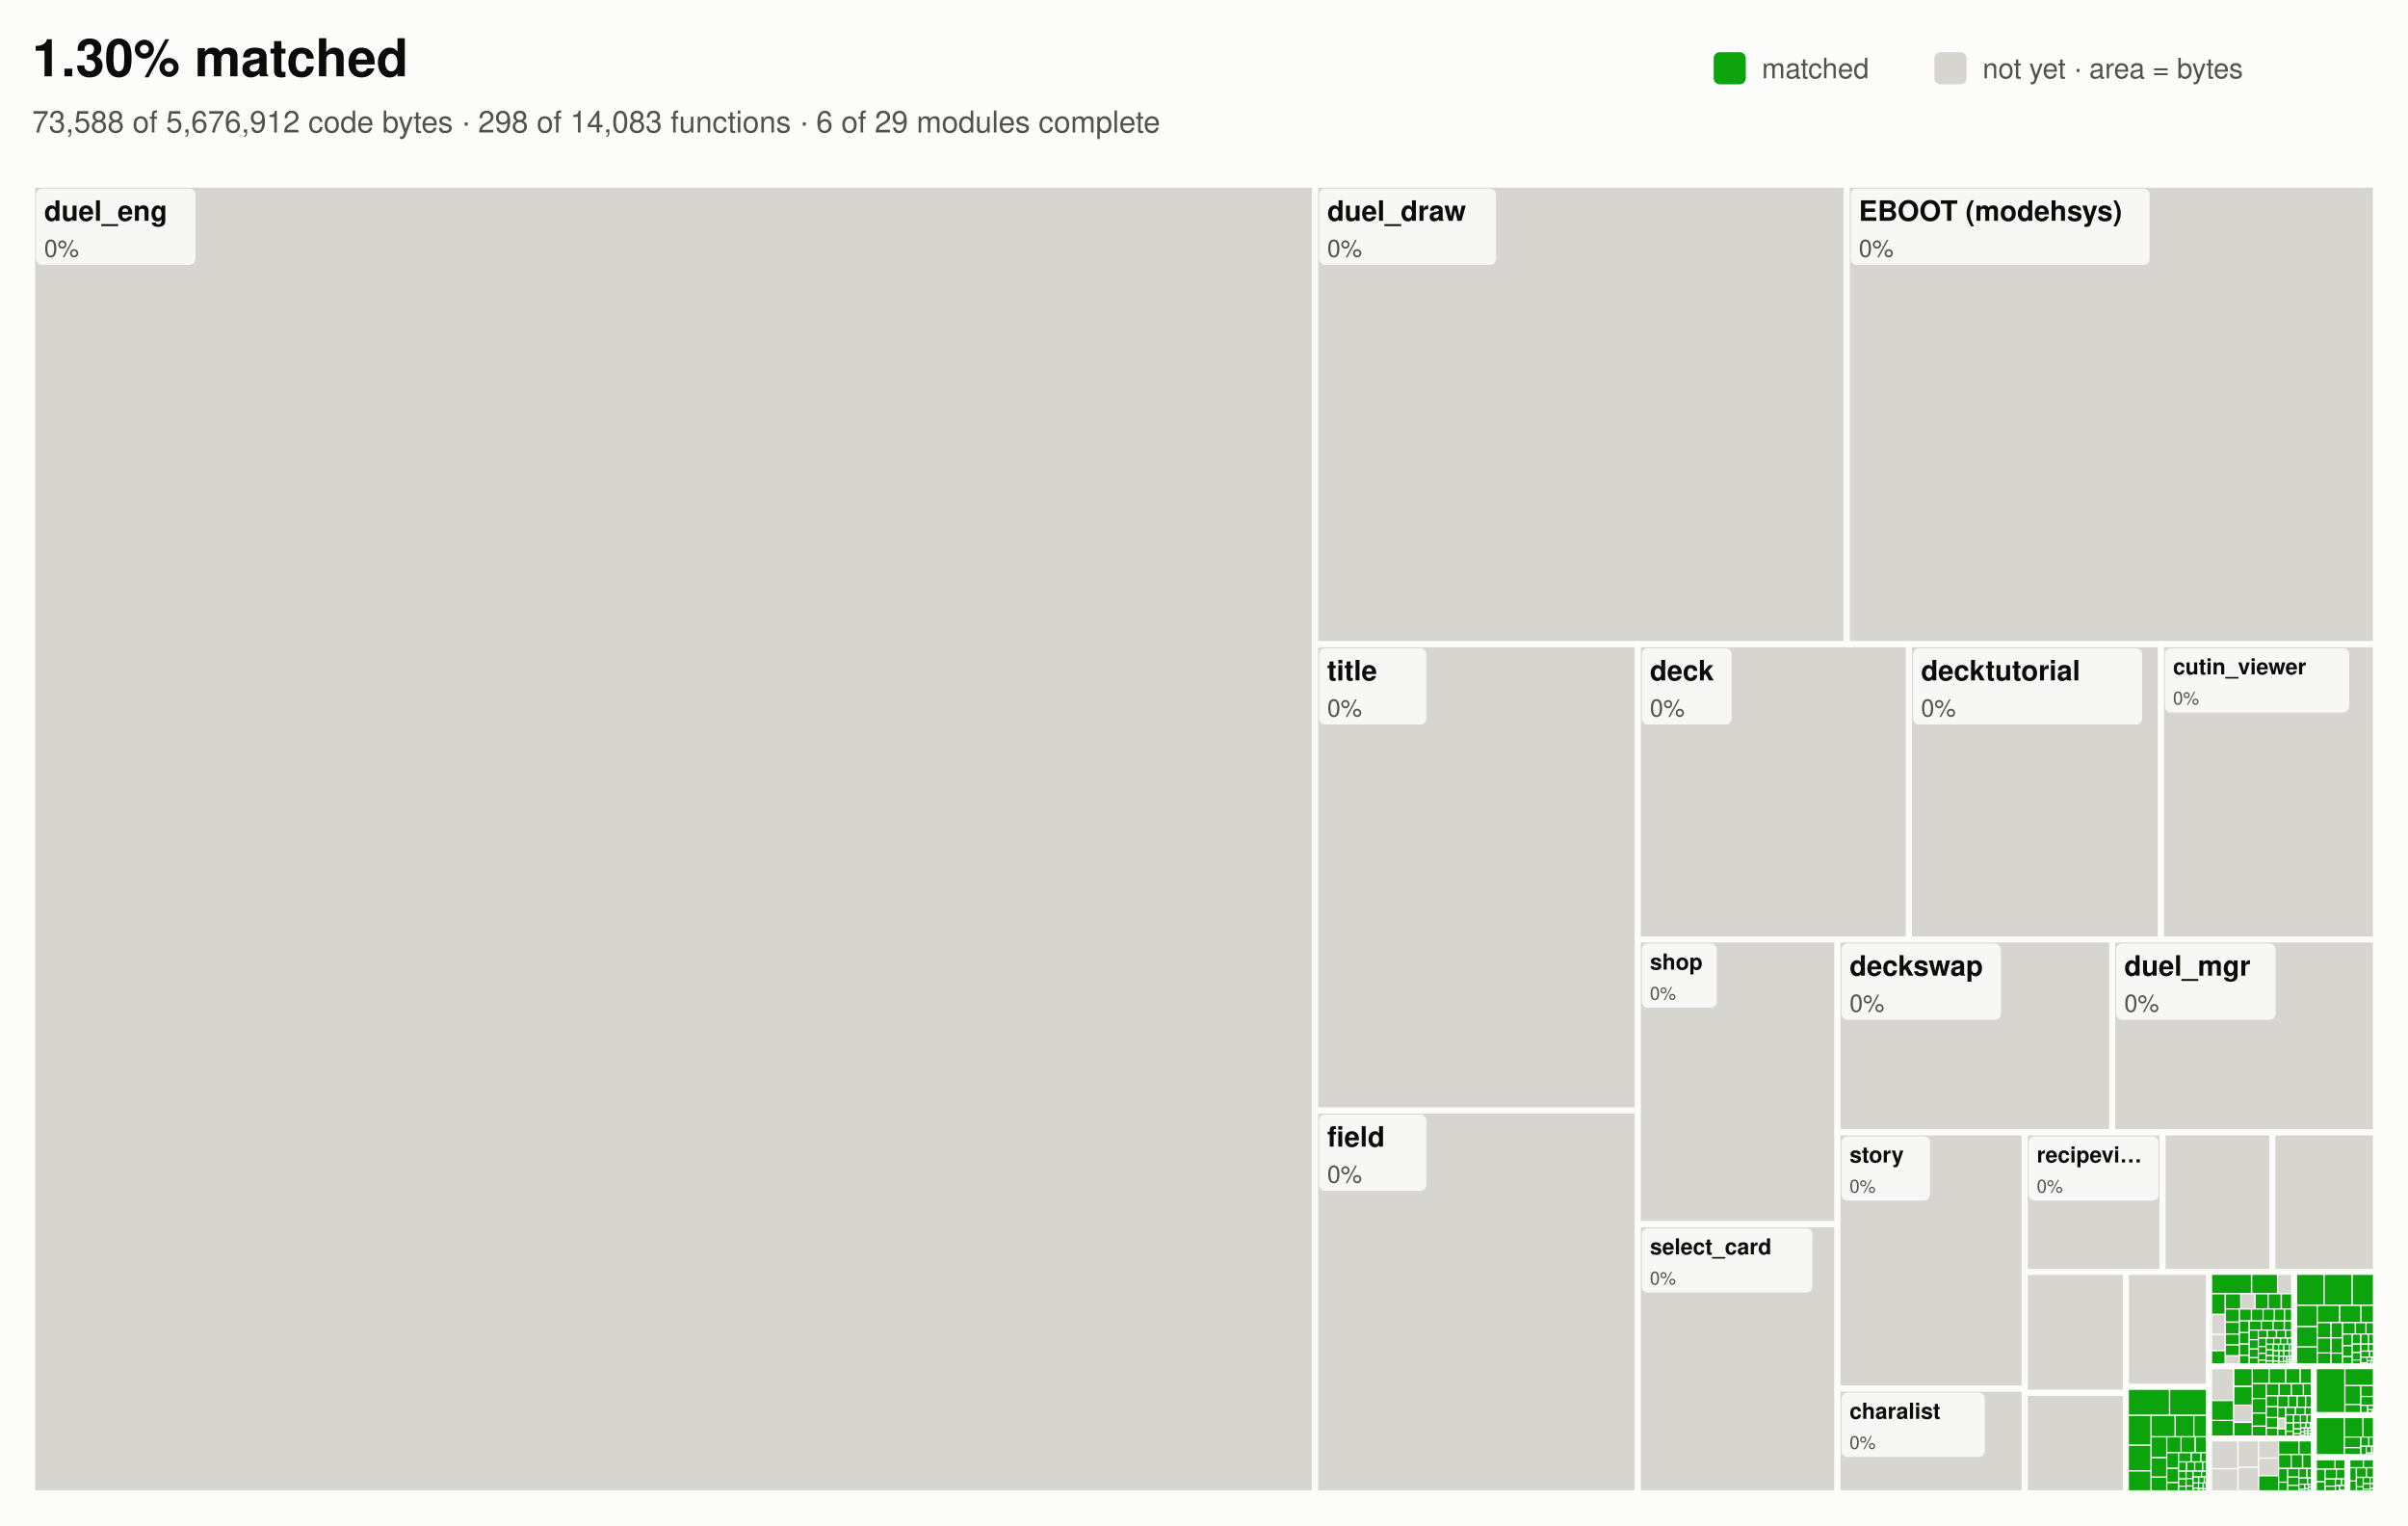
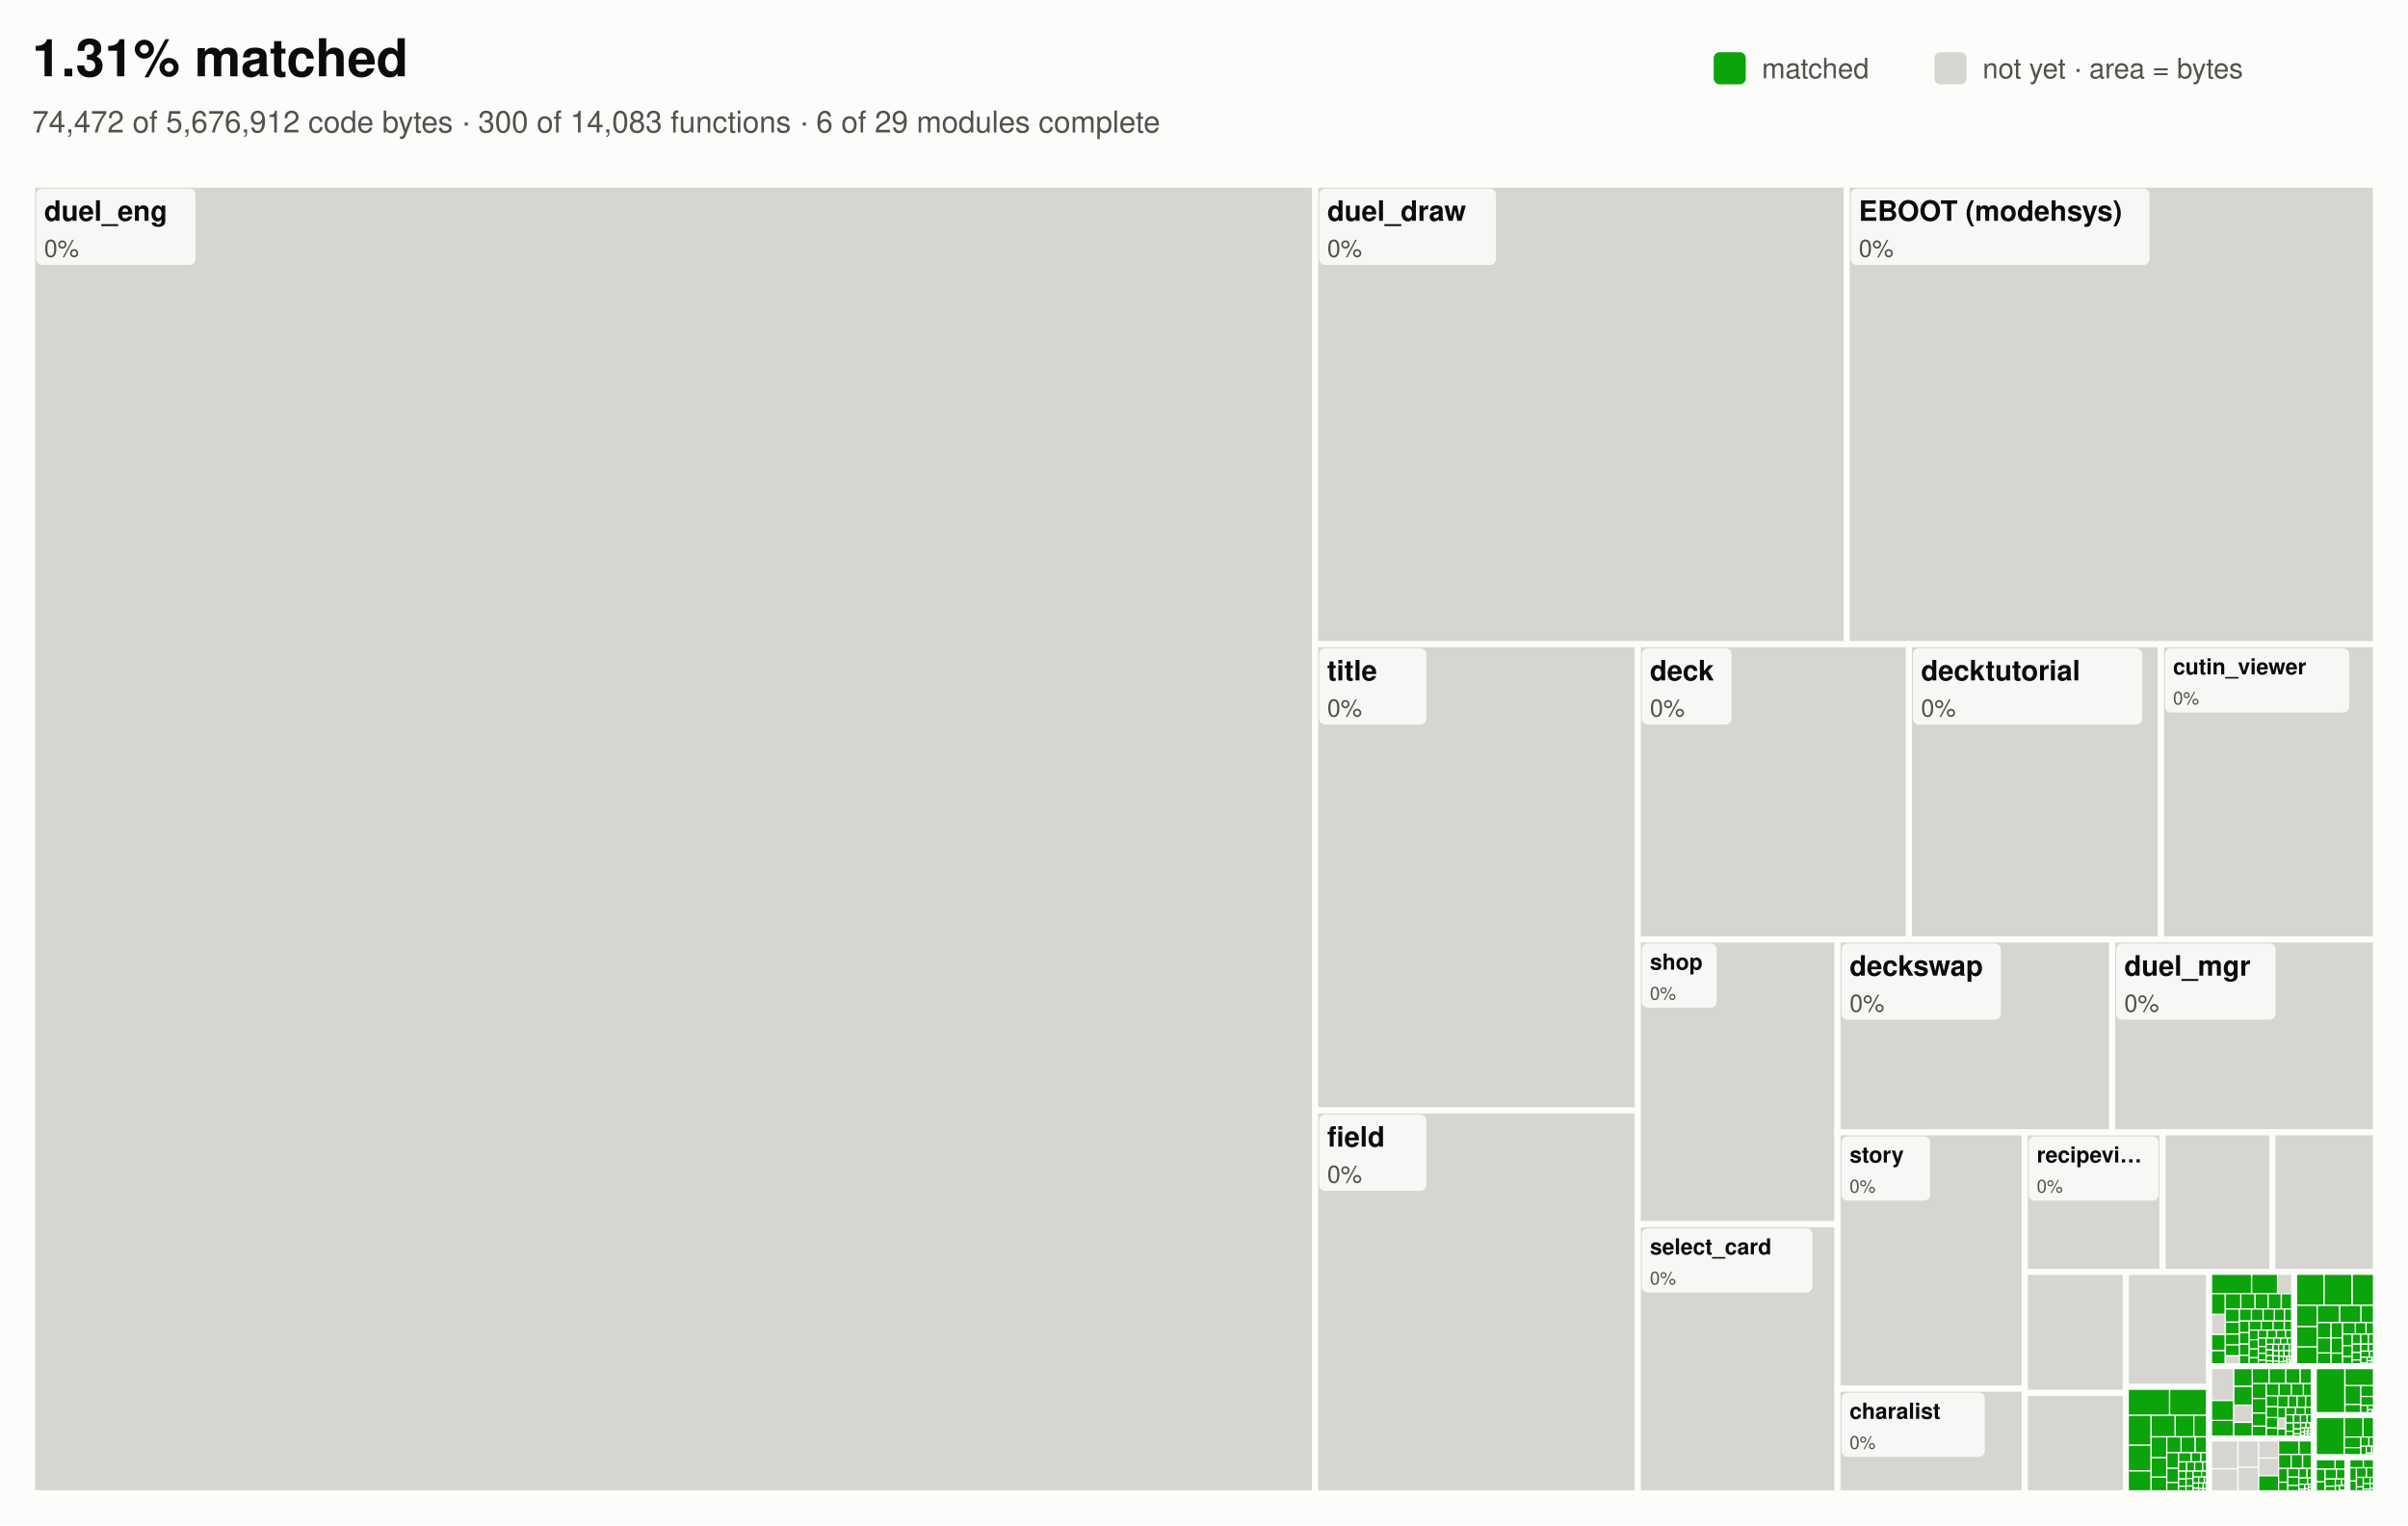
<svg xmlns="http://www.w3.org/2000/svg" viewBox="0 0 1200 760" width="1200" height="760" role="img" aria-labelledby="t d" font-family="-apple-system,Segoe UI,Helvetica,Arial,sans-serif">
  <style>
 .bg{fill:#fcfcfb} .done{fill:#0ca30c} .todo{fill:#d6d5d0} .gap{stroke:#fcfcfb} .ink{fill:#0b0b0b} .ink2{fill:#52514e} .mod{fill:none;stroke:#fcfcfb;stroke-width:3}
@media (prefers-color-scheme: dark) { .bg{fill:#1a1a19} .done{fill:#0ca30c} .todo{fill:#3a3a37} .gap{stroke:#1a1a19} .ink{fill:#f0efec} .ink2{fill:#c3c2b7} .mod{fill:none;stroke:#1a1a19;stroke-width:3}}
</style>
  <rect class="bg" width="1200" height="760" />
-   <text class="ink" x="16" y="38" font-size="26" font-weight="600">1.30% matched</text>
-   <text class="ink2" x="16" y="66" font-size="15">73,588 of 5,676,912 code bytes · 298 of 14,083 functions · 6 of 29 modules complete</text>
+   <text class="ink" x="16" y="38" font-size="26" font-weight="600">1.31% matched</text>
+   <text class="ink2" x="16" y="66" font-size="15">74,472 of 5,676,912 code bytes · 300 of 14,083 functions · 6 of 29 modules complete</text>
  <rect class="done" x="854" y="26" width="16" height="16" rx="3" />
  <text class="ink2" x="878" y="39" font-size="14">matched</text>
  <rect class="todo" x="964" y="26" width="16" height="16" rx="3" />
  <text class="ink2" x="988" y="39" font-size="14">not yet · area = bytes</text>
  <g>
    <rect class="todo" x="16.0" y="92.0" width="639.4" height="652.0" />
    <rect class="mod" x="16.0" y="92.0" width="639.4" height="652.0" />
    <rect class="bg" opacity="0.88" rx="3" x="18.0" y="94.0" width="79.4" height="38.0" />
    <text class="ink" x="22.0" y="110.0" font-size="14" font-weight="600">duel_eng</text>
    <text class="ink2" x="22.0" y="128.0" font-size="12">0%</text>
  </g>
  <g>
    <rect class="todo" x="655.4" y="92.0" width="265.0" height="229.0" />
    <rect class="mod" x="655.4" y="92.0" width="265.0" height="229.0" />
    <rect class="bg" opacity="0.88" rx="3" x="657.4" y="94.0" width="88.1" height="38.0" />
    <text class="ink" x="661.4" y="110.0" font-size="14" font-weight="600">duel_draw</text>
    <text class="ink2" x="661.4" y="128.0" font-size="12">0%</text>
  </g>
  <g>
    <rect class="todo" x="920.3" y="92.0" width="263.7" height="229.0" />
    <rect class="mod" x="920.3" y="92.0" width="263.7" height="229.0" />
    <rect class="bg" opacity="0.88" rx="3" x="922.3" y="94.0" width="148.9" height="38.0" />
    <text class="ink" x="926.3" y="110.0" font-size="14" font-weight="600">EBOOT (modehsys)</text>
    <text class="ink2" x="926.3" y="128.0" font-size="12">0%</text>
  </g>
  <g>
    <rect class="todo" x="655.4" y="321.0" width="160.8" height="232.3" />
    <rect class="mod" x="655.4" y="321.0" width="160.8" height="232.3" />
    <rect class="bg" opacity="0.88" rx="3" x="657.4" y="323.0" width="53.4" height="38.0" />
    <text class="ink" x="661.4" y="339.0" font-size="14" font-weight="600">title</text>
    <text class="ink2" x="661.4" y="357.0" font-size="12">0%</text>
  </g>
  <g>
    <rect class="todo" x="655.4" y="553.3" width="160.8" height="190.7" />
    <rect class="mod" x="655.4" y="553.3" width="160.8" height="190.7" />
    <rect class="bg" opacity="0.88" rx="3" x="657.4" y="555.3" width="53.4" height="38.0" />
    <text class="ink" x="661.4" y="571.3" font-size="14" font-weight="600">field</text>
    <text class="ink2" x="661.4" y="589.3" font-size="12">0%</text>
  </g>
  <g>
    <rect class="todo" x="816.2" y="321.0" width="135.1" height="147.1" />
    <rect class="mod" x="816.2" y="321.0" width="135.1" height="147.1" />
    <rect class="bg" opacity="0.88" rx="3" x="818.2" y="323.0" width="44.7" height="38.0" />
    <text class="ink" x="822.2" y="339.0" font-size="14" font-weight="600">deck</text>
    <text class="ink2" x="822.2" y="357.0" font-size="12">0%</text>
  </g>
  <g>
    <rect class="todo" x="951.3" y="321.0" width="125.6" height="147.1" />
    <rect class="mod" x="951.3" y="321.0" width="125.6" height="147.1" />
    <rect class="bg" opacity="0.88" rx="3" x="953.3" y="323.0" width="114.2" height="38.0" />
    <text class="ink" x="957.3" y="339.0" font-size="14" font-weight="600">decktutorial</text>
    <text class="ink2" x="957.3" y="357.0" font-size="12">0%</text>
  </g>
  <g>
    <rect class="todo" x="1076.9" y="321.0" width="107.1" height="147.1" />
    <rect class="mod" x="1076.9" y="321.0" width="107.1" height="147.1" />
    <rect class="bg" opacity="0.88" rx="3" x="1078.9" y="323.0" width="91.8" height="32.0" />
    <text class="ink" x="1082.9" y="336.0" font-size="11" font-weight="600">cutin_viewer</text>
    <text class="ink2" x="1082.9" y="351.0" font-size="9">0%</text>
  </g>
  <g>
    <rect class="todo" x="816.2" y="468.1" width="99.5" height="141.8" />
    <rect class="mod" x="816.2" y="468.1" width="99.5" height="141.8" />
    <rect class="bg" opacity="0.88" rx="3" x="818.2" y="470.1" width="37.3" height="32.0" />
    <text class="ink" x="822.2" y="483.1" font-size="11" font-weight="600">shop</text>
    <text class="ink2" x="822.2" y="498.1" font-size="9">0%</text>
  </g>
  <g>
    <rect class="todo" x="816.2" y="610.0" width="99.5" height="134.0" />
    <rect class="mod" x="816.2" y="610.0" width="99.5" height="134.0" />
    <rect class="bg" opacity="0.88" rx="3" x="818.2" y="612.0" width="85.0" height="32.0" />
    <text class="ink" x="822.2" y="625.0" font-size="11" font-weight="600">select_card</text>
    <text class="ink2" x="822.2" y="640.0" font-size="9">0%</text>
  </g>
  <g>
    <rect class="todo" x="915.7" y="468.1" width="136.9" height="96.1" />
    <rect class="mod" x="915.7" y="468.1" width="136.9" height="96.1" />
    <rect class="bg" opacity="0.88" rx="3" x="917.7" y="470.1" width="79.4" height="38.0" />
    <text class="ink" x="921.7" y="486.1" font-size="14" font-weight="600">deckswap</text>
    <text class="ink2" x="921.7" y="504.1" font-size="12">0%</text>
  </g>
  <g>
    <rect class="todo" x="1052.6" y="468.1" width="131.4" height="96.1" />
    <rect class="mod" x="1052.6" y="468.1" width="131.4" height="96.1" />
    <rect class="bg" opacity="0.88" rx="3" x="1054.6" y="470.1" width="79.4" height="38.0" />
    <text class="ink" x="1058.6" y="486.1" font-size="14" font-weight="600">duel_mgr</text>
    <text class="ink2" x="1058.6" y="504.1" font-size="12">0%</text>
  </g>
  <g>
    <rect class="todo" x="915.7" y="564.2" width="93.3" height="127.7" />
    <rect class="mod" x="915.7" y="564.2" width="93.3" height="127.7" />
    <rect class="bg" opacity="0.88" rx="3" x="917.7" y="566.2" width="44.1" height="32.0" />
    <text class="ink" x="921.7" y="579.2" font-size="11" font-weight="600">story</text>
    <text class="ink2" x="921.7" y="594.2" font-size="9">0%</text>
  </g>
  <g>
    <rect class="todo" x="915.7" y="691.9" width="93.3" height="52.1" />
    <rect class="mod" x="915.7" y="691.9" width="93.3" height="52.1" />
    <rect class="bg" opacity="0.88" rx="3" x="917.7" y="693.9" width="71.4" height="32.0" />
    <text class="ink" x="921.7" y="706.9" font-size="11" font-weight="600">charalist</text>
    <text class="ink2" x="921.7" y="721.9" font-size="9">0%</text>
  </g>
  <g>
    <rect class="todo" x="1009.0" y="564.2" width="68.7" height="69.5" />
    <rect class="mod" x="1009.0" y="564.2" width="68.7" height="69.5" />
    <rect class="bg" opacity="0.88" rx="3" x="1011.0" y="566.2" width="64.7" height="32.0" />
    <text class="ink" x="1015.0" y="579.2" font-size="11" font-weight="600">recipevi…</text>
    <text class="ink2" x="1015.0" y="594.2" font-size="9">0%</text>
  </g>
  <g>
    <rect class="todo" x="1077.7" y="564.2" width="54.7" height="69.5" />
    <rect class="mod" x="1077.7" y="564.2" width="54.7" height="69.5" />
  </g>
  <g>
    <rect class="todo" x="1132.4" y="564.2" width="51.6" height="69.5" />
    <rect class="mod" x="1132.4" y="564.2" width="51.6" height="69.5" />
  </g>
  <g>
    <rect class="todo" x="1009.0" y="633.7" width="50.4" height="60.3" />
    <rect class="mod" x="1009.0" y="633.7" width="50.4" height="60.3" />
  </g>
  <g>
    <rect class="todo" x="1009.0" y="694.0" width="50.4" height="50.0" />
    <rect class="mod" x="1009.0" y="694.0" width="50.4" height="50.0" />
  </g>
  <g>
    <rect class="todo" x="1059.4" y="633.7" width="41.5" height="57.3" />
    <rect class="mod" x="1059.4" y="633.7" width="41.5" height="57.3" />
  </g>
  <g>
    <rect class="todo" x="1059.4" y="691.0" width="41.5" height="53.0" />
    <rect class="done gap" stroke-width="0.6" x="1059.4" y="691.0" width="21.8" height="14.2" />
    <rect class="done gap" stroke-width="0.6" x="1081.2" y="691.0" width="19.7" height="14.2" />
    <rect class="done gap" stroke-width="0.6" x="1059.4" y="705.2" width="12.6" height="14.9" />
    <rect class="done gap" stroke-width="0.6" x="1059.4" y="720.1" width="12.6" height="12.8" />
    <rect class="done gap" stroke-width="0.6" x="1059.4" y="732.9" width="12.6" height="11.1" />
    <rect class="done gap" stroke-width="0.6" x="1072.0" y="705.2" width="12.0" height="10.7" />
    <rect class="done gap" stroke-width="0.6" x="1084.0" y="705.2" width="9.4" height="10.7" />
    <rect class="done gap" stroke-width="0.6" x="1093.3" y="705.2" width="7.6" height="10.7" />
    <rect class="done gap" stroke-width="0.6" x="1072.0" y="715.9" width="7.8" height="10.4" />
    <rect class="done gap" stroke-width="0.6" x="1072.0" y="726.3" width="7.8" height="9.7" />
    <rect class="done gap" stroke-width="0.6" x="1072.0" y="736.0" width="7.8" height="8.0" />
    <rect class="done gap" stroke-width="0.6" x="1079.8" y="715.9" width="7.2" height="7.9" />
    <rect class="done gap" stroke-width="0.6" x="1086.9" y="715.9" width="7.0" height="7.9" />
    <rect class="done gap" stroke-width="0.6" x="1094.0" y="715.9" width="7.0" height="7.9" />
    <rect class="done gap" stroke-width="0.6" x="1079.8" y="723.8" width="5.9" height="7.8" />
    <rect class="done gap" stroke-width="0.6" x="1079.8" y="731.6" width="5.9" height="7.1" />
    <rect class="done gap" stroke-width="0.6" x="1079.8" y="738.7" width="5.9" height="5.3" />
    <rect class="done gap" stroke-width="0.6" x="1085.7" y="723.8" width="6.3" height="4.6" />
    <rect class="done gap" stroke-width="0.6" x="1092.0" y="723.8" width="4.8" height="4.6" />
    <rect class="done gap" stroke-width="0.6" x="1096.8" y="723.8" width="4.1" height="4.6" />
    <rect class="done gap" stroke-width="0.6" x="1085.7" y="728.4" width="4.0" height="4.6" />
    <rect class="done gap" stroke-width="0.6" x="1089.7" y="728.4" width="4.0" height="4.6" />
    <rect class="done gap" stroke-width="0.6" x="1093.7" y="728.4" width="4.0" height="4.6" />
    <rect class="done gap" stroke-width="0.6" x="1097.7" y="728.4" width="3.3" height="4.6" />
    <rect class="done gap" stroke-width="0.6" x="1085.7" y="733.0" width="3.7" height="3.9" />
    <rect class="done gap" stroke-width="0.6" x="1085.7" y="736.9" width="3.7" height="3.6" />
    <rect class="done gap" stroke-width="0.6" x="1085.7" y="740.5" width="3.7" height="3.5" />
    <rect class="done gap" stroke-width="0.6" x="1089.4" y="733.0" width="3.5" height="3.7" />
    <rect class="done gap" stroke-width="0.6" x="1089.4" y="736.7" width="3.5" height="3.7" />
    <rect class="done gap" stroke-width="0.6" x="1089.4" y="740.4" width="3.5" height="3.6" />
    <rect class="done gap" stroke-width="0.6" x="1092.9" y="733.0" width="4.2" height="2.9" />
    <rect class="done gap" stroke-width="0.6" x="1097.1" y="733.0" width="3.9" height="2.9" />
    <rect class="done gap" stroke-width="0.6" x="1092.9" y="735.9" width="2.8" height="3.1" />
    <rect class="done gap" stroke-width="0.6" x="1095.7" y="735.9" width="2.8" height="3.1" />
    <rect class="done gap" stroke-width="0.6" x="1098.5" y="735.9" width="2.5" height="3.1" />
    <rect class="done gap" stroke-width="0.6" x="1092.9" y="738.9" width="2.8" height="2.5" />
    <rect class="done gap" stroke-width="0.6" x="1092.9" y="741.5" width="2.8" height="2.5" />
    <rect class="done gap" stroke-width="0.6" x="1095.6" y="738.9" width="2.3" height="2.8" />
    <rect class="done gap" stroke-width="0.6" x="1095.6" y="741.7" width="2.3" height="2.3" />
    <rect class="done gap" stroke-width="0.6" x="1098.0" y="738.9" width="1.5" height="2.9" />
    <rect class="done gap" stroke-width="0.6" x="1099.4" y="738.9" width="1.5" height="2.9" />
    <rect class="done gap" stroke-width="0.6" x="1098.0" y="741.8" width="2.0" height="2.2" />
    <rect class="done gap" stroke-width="0.6" x="1099.9" y="741.8" width="1.0" height="1.1" />
    <rect class="done gap" stroke-width="0.6" x="1099.9" y="742.9" width="1.0" height="1.1" />
    <rect class="mod" x="1059.4" y="691.0" width="41.5" height="53.0" />
  </g>
  <g>
    <rect class="todo" x="1100.9" y="633.7" width="42.4" height="47.0" />
    <rect class="done gap" stroke-width="0.6" x="1100.9" y="633.7" width="21.1" height="10.9" />
    <rect class="done gap" stroke-width="0.6" x="1122.1" y="633.7" width="12.9" height="10.9" />
    <rect class="todo gap" stroke-width="0.6" x="1135.0" y="633.7" width="8.4" height="10.9" />
    <rect class="done gap" stroke-width="0.6" x="1100.9" y="644.6" width="8.0" height="10.3" />
    <rect class="todo gap" stroke-width="0.6" x="1100.9" y="654.9" width="8.0" height="10.0" />
-     <rect class="todo gap" stroke-width="0.6" x="1100.9" y="664.9" width="8.0" height="8.0" />
+     <rect class="done gap" stroke-width="0.6" x="1100.9" y="664.9" width="8.0" height="8.0" />
    <rect class="done gap" stroke-width="0.6" x="1100.9" y="673.0" width="8.0" height="7.8" />
    <rect class="done gap" stroke-width="0.6" x="1109.0" y="644.6" width="7.7" height="7.6" />
-     <rect class="todo gap" stroke-width="0.6" x="1116.7" y="644.6" width="7.1" height="7.6" />
+     <rect class="done gap" stroke-width="0.6" x="1116.7" y="644.6" width="7.1" height="7.6" />
    <rect class="done gap" stroke-width="0.6" x="1123.8" y="644.6" width="6.5" height="7.6" />
    <rect class="done gap" stroke-width="0.6" x="1130.3" y="644.6" width="6.5" height="7.6" />
    <rect class="done gap" stroke-width="0.6" x="1136.9" y="644.6" width="6.5" height="7.6" />
    <rect class="done gap" stroke-width="0.6" x="1109.0" y="652.2" width="7.0" height="6.5" />
    <rect class="done gap" stroke-width="0.6" x="1109.0" y="658.8" width="7.0" height="5.9" />
    <rect class="done gap" stroke-width="0.6" x="1109.0" y="664.7" width="7.0" height="5.5" />
    <rect class="done gap" stroke-width="0.6" x="1109.0" y="670.1" width="7.0" height="5.4" />
    <rect class="todo gap" stroke-width="0.6" x="1109.0" y="675.6" width="7.0" height="5.2" />
    <rect class="done gap" stroke-width="0.6" x="1116.0" y="652.2" width="6.0" height="6.0" />
    <rect class="done gap" stroke-width="0.6" x="1122.0" y="652.2" width="5.8" height="6.0" />
    <rect class="done gap" stroke-width="0.6" x="1127.8" y="652.2" width="5.7" height="6.0" />
    <rect class="done gap" stroke-width="0.6" x="1133.4" y="652.2" width="5.0" height="6.0" />
    <rect class="done gap" stroke-width="0.6" x="1138.5" y="652.2" width="4.9" height="6.0" />
    <rect class="done gap" stroke-width="0.6" x="1116.0" y="658.2" width="4.9" height="5.8" />
    <rect class="done gap" stroke-width="0.6" x="1116.0" y="664.0" width="4.9" height="5.7" />
    <rect class="done gap" stroke-width="0.6" x="1116.0" y="669.7" width="4.9" height="5.6" />
    <rect class="done gap" stroke-width="0.6" x="1116.0" y="675.3" width="4.9" height="5.5" />
    <rect class="done gap" stroke-width="0.6" x="1120.9" y="658.2" width="6.0" height="4.5" />
    <rect class="done gap" stroke-width="0.6" x="1126.9" y="658.2" width="5.9" height="4.5" />
    <rect class="done gap" stroke-width="0.6" x="1132.8" y="658.2" width="5.5" height="4.5" />
    <rect class="done gap" stroke-width="0.6" x="1138.4" y="658.2" width="4.9" height="4.5" />
    <rect class="done gap" stroke-width="0.6" x="1120.9" y="662.7" width="4.5" height="4.8" />
    <rect class="done gap" stroke-width="0.6" x="1120.9" y="667.5" width="4.5" height="4.7" />
    <rect class="done gap" stroke-width="0.6" x="1120.9" y="672.1" width="4.5" height="4.4" />
    <rect class="done gap" stroke-width="0.6" x="1120.9" y="676.5" width="4.5" height="4.2" />
    <rect class="done gap" stroke-width="0.6" x="1125.4" y="662.7" width="4.5" height="4.0" />
    <rect class="done gap" stroke-width="0.6" x="1129.9" y="662.7" width="4.5" height="4.0" />
    <rect class="done gap" stroke-width="0.6" x="1134.5" y="662.7" width="4.5" height="4.0" />
    <rect class="done gap" stroke-width="0.6" x="1139.0" y="662.7" width="4.3" height="4.0" />
    <rect class="done gap" stroke-width="0.6" x="1125.4" y="666.7" width="3.9" height="4.2" />
    <rect class="done gap" stroke-width="0.6" x="1125.4" y="670.9" width="3.9" height="3.4" />
    <rect class="done gap" stroke-width="0.6" x="1125.4" y="674.3" width="3.9" height="3.4" />
    <rect class="done gap" stroke-width="0.6" x="1125.4" y="677.7" width="3.9" height="3.0" />
    <rect class="done gap" stroke-width="0.6" x="1129.3" y="666.7" width="3.8" height="3.1" />
    <rect class="done gap" stroke-width="0.6" x="1133.1" y="666.7" width="3.4" height="3.1" />
    <rect class="done gap" stroke-width="0.6" x="1136.5" y="666.7" width="3.4" height="3.1" />
    <rect class="done gap" stroke-width="0.6" x="1139.9" y="666.7" width="3.4" height="3.1" />
    <rect class="done gap" stroke-width="0.6" x="1129.3" y="669.8" width="3.4" height="2.8" />
    <rect class="done gap" stroke-width="0.6" x="1129.3" y="672.6" width="3.4" height="2.8" />
    <rect class="done gap" stroke-width="0.6" x="1129.3" y="675.4" width="3.4" height="2.6" />
    <rect class="done gap" stroke-width="0.6" x="1129.3" y="678.1" width="3.4" height="2.6" />
    <rect class="done gap" stroke-width="0.6" x="1132.8" y="669.8" width="2.7" height="3.2" />
    <rect class="done gap" stroke-width="0.6" x="1135.5" y="669.8" width="2.7" height="3.2" />
    <rect class="done gap" stroke-width="0.6" x="1138.1" y="669.8" width="2.7" height="3.2" />
    <rect class="done gap" stroke-width="0.6" x="1140.8" y="669.8" width="2.5" height="3.2" />
    <rect class="done gap" stroke-width="0.6" x="1132.8" y="673.0" width="2.9" height="2.6" />
    <rect class="done gap" stroke-width="0.6" x="1132.8" y="675.6" width="2.9" height="2.6" />
    <rect class="done gap" stroke-width="0.6" x="1132.8" y="678.2" width="2.9" height="2.6" />
    <rect class="done gap" stroke-width="0.6" x="1135.7" y="673.0" width="2.5" height="2.8" />
    <rect class="done gap" stroke-width="0.6" x="1138.2" y="673.0" width="2.5" height="2.8" />
    <rect class="done gap" stroke-width="0.6" x="1140.8" y="673.0" width="2.5" height="2.8" />
    <rect class="done gap" stroke-width="0.6" x="1135.7" y="675.8" width="2.2" height="2.7" />
    <rect class="done gap" stroke-width="0.6" x="1135.7" y="678.5" width="2.2" height="2.2" />
    <rect class="done gap" stroke-width="0.6" x="1137.9" y="675.8" width="1.7" height="2.5" />
    <rect class="done gap" stroke-width="0.6" x="1137.9" y="678.3" width="1.7" height="2.5" />
    <rect class="done gap" stroke-width="0.6" x="1139.6" y="675.8" width="1.2" height="1.7" />
    <rect class="done gap" stroke-width="0.6" x="1140.9" y="675.8" width="1.2" height="1.7" />
    <rect class="done gap" stroke-width="0.6" x="1142.1" y="675.8" width="1.2" height="1.7" />
    <rect class="done gap" stroke-width="0.6" x="1139.6" y="677.5" width="1.5" height="1.1" />
    <rect class="done gap" stroke-width="0.6" x="1139.6" y="678.6" width="1.5" height="1.1" />
    <rect class="done gap" stroke-width="0.6" x="1139.6" y="679.7" width="1.5" height="1.1" />
    <rect class="done gap" stroke-width="0.6" x="1141.1" y="677.5" width="1.3" height="1.2" />
    <rect class="done gap" stroke-width="0.6" x="1142.4" y="677.5" width="0.9" height="1.2" />
    <rect class="done gap" stroke-width="0.6" x="1141.1" y="678.8" width="1.1" height="1.0" />
    <rect class="done gap" stroke-width="0.6" x="1141.1" y="679.7" width="1.1" height="1.0" />
    <rect class="done gap" stroke-width="0.6" x="1142.2" y="678.8" width="1.1" height="1.0" />
    <rect class="done gap" stroke-width="0.6" x="1142.2" y="679.7" width="1.1" height="1.0" />
    <rect class="mod" x="1100.9" y="633.7" width="42.4" height="47.0" />
  </g>
  <g>
    <rect class="todo" x="1143.3" y="633.7" width="40.7" height="47.0" />
    <rect class="done gap" stroke-width="0.6" x="1143.3" y="633.7" width="14.9" height="16.7" />
    <rect class="done gap" stroke-width="0.6" x="1158.2" y="633.7" width="13.9" height="16.7" />
    <rect class="done gap" stroke-width="0.6" x="1172.2" y="633.7" width="11.8" height="16.7" />
    <rect class="done gap" stroke-width="0.6" x="1143.3" y="650.4" width="11.5" height="10.6" />
    <rect class="done gap" stroke-width="0.6" x="1143.3" y="661.0" width="11.5" height="10.2" />
    <rect class="done gap" stroke-width="0.6" x="1143.3" y="671.1" width="11.5" height="9.6" />
    <rect class="done gap" stroke-width="0.6" x="1154.8" y="650.4" width="11.1" height="8.6" />
    <rect class="done gap" stroke-width="0.6" x="1166.0" y="650.4" width="10.6" height="8.6" />
    <rect class="done gap" stroke-width="0.6" x="1176.6" y="650.4" width="7.4" height="8.6" />
    <rect class="done gap" stroke-width="0.6" x="1154.8" y="659.0" width="6.8" height="7.6" />
    <rect class="done gap" stroke-width="0.6" x="1154.8" y="666.6" width="6.8" height="7.6" />
    <rect class="done gap" stroke-width="0.6" x="1154.8" y="674.1" width="6.8" height="6.6" />
    <rect class="done gap" stroke-width="0.6" x="1161.7" y="659.0" width="5.7" height="7.6" />
    <rect class="done gap" stroke-width="0.6" x="1161.7" y="666.6" width="5.7" height="7.6" />
    <rect class="done gap" stroke-width="0.6" x="1161.7" y="674.2" width="5.7" height="6.6" />
    <rect class="done gap" stroke-width="0.6" x="1167.4" y="659.0" width="6.4" height="5.7" />
    <rect class="done gap" stroke-width="0.6" x="1173.8" y="659.0" width="5.3" height="5.7" />
    <rect class="done gap" stroke-width="0.6" x="1179.1" y="659.0" width="4.9" height="5.7" />
    <rect class="done gap" stroke-width="0.6" x="1167.4" y="664.7" width="4.9" height="5.7" />
    <rect class="done gap" stroke-width="0.6" x="1167.4" y="670.5" width="4.9" height="5.4" />
    <rect class="done gap" stroke-width="0.6" x="1167.4" y="675.9" width="4.9" height="4.9" />
    <rect class="done gap" stroke-width="0.6" x="1172.2" y="664.7" width="4.2" height="5.0" />
    <rect class="done gap" stroke-width="0.6" x="1176.5" y="664.7" width="3.9" height="5.0" />
    <rect class="done gap" stroke-width="0.6" x="1180.3" y="664.7" width="3.7" height="5.0" />
    <rect class="done gap" stroke-width="0.6" x="1172.2" y="669.7" width="4.2" height="4.2" />
    <rect class="done gap" stroke-width="0.6" x="1172.2" y="673.9" width="4.2" height="3.7" />
    <rect class="done gap" stroke-width="0.6" x="1172.2" y="677.6" width="4.2" height="3.2" />
    <rect class="done gap" stroke-width="0.6" x="1176.5" y="669.7" width="3.8" height="3.5" />
    <rect class="done gap" stroke-width="0.6" x="1180.3" y="669.7" width="3.7" height="3.5" />
    <rect class="done gap" stroke-width="0.6" x="1176.5" y="673.2" width="4.3" height="3.0" />
    <rect class="done gap" stroke-width="0.6" x="1180.8" y="673.2" width="3.2" height="3.0" />
    <rect class="done gap" stroke-width="0.6" x="1176.5" y="676.2" width="3.2" height="2.9" />
    <rect class="done gap" stroke-width="0.6" x="1176.5" y="679.0" width="3.2" height="1.7" />
    <rect class="done gap" stroke-width="0.6" x="1179.6" y="676.2" width="2.3" height="1.8" />
    <rect class="done gap" stroke-width="0.6" x="1182.0" y="676.2" width="2.0" height="1.8" />
    <rect class="done gap" stroke-width="0.6" x="1179.6" y="678.0" width="2.0" height="1.4" />
    <rect class="done gap" stroke-width="0.6" x="1179.6" y="679.4" width="2.0" height="1.4" />
    <rect class="done gap" stroke-width="0.6" x="1181.6" y="678.0" width="1.2" height="1.8" />
    <rect class="done gap" stroke-width="0.6" x="1182.8" y="678.0" width="1.2" height="1.8" />
    <rect class="done gap" stroke-width="0.6" x="1181.6" y="679.8" width="1.2" height="0.9" />
    <rect class="done gap" stroke-width="0.6" x="1182.8" y="679.8" width="1.2" height="0.9" />
    <rect class="mod" x="1143.3" y="633.7" width="40.7" height="47.0" />
  </g>
  <g>
    <rect class="todo" x="1100.9" y="680.7" width="52.2" height="36.0" />
    <rect class="todo gap" stroke-width="0.6" x="1100.9" y="680.7" width="12.2" height="17.0" />
    <rect class="done gap" stroke-width="0.6" x="1100.9" y="697.8" width="12.2" height="10.0" />
    <rect class="done gap" stroke-width="0.6" x="1100.9" y="707.7" width="12.2" height="9.0" />
    <rect class="done gap" stroke-width="0.6" x="1113.2" y="680.7" width="9.3" height="10.0" />
    <rect class="done gap" stroke-width="0.6" x="1113.2" y="690.8" width="9.3" height="9.4" />
    <rect class="todo gap" stroke-width="0.6" x="1113.2" y="700.1" width="9.3" height="8.5" />
    <rect class="done gap" stroke-width="0.6" x="1113.2" y="708.7" width="9.3" height="8.1" />
    <rect class="done gap" stroke-width="0.6" x="1122.4" y="680.7" width="8.3" height="8.7" />
    <rect class="done gap" stroke-width="0.6" x="1130.8" y="680.7" width="8.3" height="8.7" />
    <rect class="done gap" stroke-width="0.6" x="1139.1" y="680.7" width="7.2" height="8.7" />
    <rect class="done gap" stroke-width="0.6" x="1146.3" y="680.7" width="6.9" height="8.7" />
    <rect class="done gap" stroke-width="0.6" x="1122.4" y="689.4" width="6.9" height="7.4" />
    <rect class="done gap" stroke-width="0.6" x="1122.4" y="696.8" width="6.9" height="7.3" />
    <rect class="done gap" stroke-width="0.6" x="1122.4" y="704.1" width="6.9" height="6.5" />
    <rect class="done gap" stroke-width="0.6" x="1122.4" y="710.6" width="6.9" height="6.1" />
    <rect class="done gap" stroke-width="0.6" x="1129.4" y="689.4" width="6.4" height="6.1" />
    <rect class="done gap" stroke-width="0.6" x="1135.8" y="689.4" width="6.1" height="6.1" />
    <rect class="done gap" stroke-width="0.6" x="1141.9" y="689.4" width="6.0" height="6.1" />
    <rect class="done gap" stroke-width="0.6" x="1147.9" y="689.4" width="5.2" height="6.1" />
    <rect class="done gap" stroke-width="0.6" x="1129.4" y="695.5" width="5.8" height="5.4" />
    <rect class="done gap" stroke-width="0.6" x="1129.4" y="700.9" width="5.8" height="5.4" />
    <rect class="done gap" stroke-width="0.6" x="1129.4" y="706.3" width="5.8" height="5.2" />
    <rect class="done gap" stroke-width="0.6" x="1129.4" y="711.5" width="5.8" height="5.2" />
    <rect class="done gap" stroke-width="0.6" x="1135.1" y="695.5" width="5.3" height="5.6" />
    <rect class="done gap" stroke-width="0.6" x="1140.4" y="695.5" width="4.4" height="5.6" />
    <rect class="done gap" stroke-width="0.6" x="1144.8" y="695.5" width="4.2" height="5.6" />
    <rect class="done gap" stroke-width="0.6" x="1149.0" y="695.5" width="4.1" height="5.6" />
    <rect class="done gap" stroke-width="0.6" x="1135.1" y="701.2" width="4.0" height="5.5" />
    <rect class="todo gap" stroke-width="0.6" x="1135.1" y="706.6" width="4.0" height="5.2" />
    <rect class="done gap" stroke-width="0.6" x="1135.1" y="711.9" width="4.0" height="4.8" />
    <rect class="done gap" stroke-width="0.6" x="1139.1" y="701.2" width="4.8" height="3.8" />
    <rect class="done gap" stroke-width="0.6" x="1144.0" y="701.2" width="4.8" height="3.8" />
    <rect class="done gap" stroke-width="0.6" x="1148.8" y="701.2" width="4.3" height="3.8" />
    <rect class="done gap" stroke-width="0.6" x="1139.1" y="704.9" width="3.8" height="4.1" />
    <rect class="done gap" stroke-width="0.6" x="1139.1" y="709.0" width="3.8" height="4.1" />
    <rect class="done gap" stroke-width="0.6" x="1139.1" y="713.1" width="3.8" height="3.6" />
    <rect class="done gap" stroke-width="0.6" x="1143.0" y="704.9" width="3.5" height="4.0" />
    <rect class="done gap" stroke-width="0.6" x="1146.4" y="704.9" width="3.3" height="4.0" />
    <rect class="done gap" stroke-width="0.6" x="1149.8" y="704.9" width="3.3" height="4.0" />
    <rect class="done gap" stroke-width="0.6" x="1143.0" y="708.9" width="3.5" height="3.0" />
    <rect class="done gap" stroke-width="0.6" x="1143.0" y="712.0" width="3.5" height="2.4" />
    <rect class="done gap" stroke-width="0.6" x="1143.0" y="714.4" width="3.5" height="2.3" />
    <rect class="done gap" stroke-width="0.6" x="1146.5" y="708.9" width="2.7" height="2.6" />
    <rect class="done gap" stroke-width="0.6" x="1149.2" y="708.9" width="2.1" height="2.6" />
    <rect class="done gap" stroke-width="0.6" x="1151.3" y="708.9" width="1.9" height="2.6" />
    <rect class="done gap" stroke-width="0.6" x="1146.5" y="711.5" width="1.9" height="2.0" />
    <rect class="done gap" stroke-width="0.6" x="1146.5" y="713.5" width="1.9" height="1.7" />
    <rect class="done gap" stroke-width="0.6" x="1146.5" y="715.3" width="1.9" height="1.4" />
    <rect class="done gap" stroke-width="0.6" x="1148.4" y="711.5" width="1.8" height="1.5" />
    <rect class="done gap" stroke-width="0.6" x="1150.2" y="711.5" width="1.5" height="1.5" />
    <rect class="done gap" stroke-width="0.6" x="1151.7" y="711.5" width="1.5" height="1.5" />
    <rect class="done gap" stroke-width="0.6" x="1148.4" y="713.0" width="1.7" height="1.2" />
    <rect class="done gap" stroke-width="0.6" x="1148.4" y="714.2" width="1.7" height="1.2" />
    <rect class="done gap" stroke-width="0.6" x="1148.4" y="715.5" width="1.7" height="1.2" />
    <rect class="done gap" stroke-width="0.6" x="1150.1" y="713.0" width="1.7" height="1.2" />
    <rect class="done gap" stroke-width="0.6" x="1151.8" y="713.0" width="1.3" height="1.2" />
    <rect class="done gap" stroke-width="0.6" x="1150.1" y="714.2" width="1.3" height="1.2" />
    <rect class="done gap" stroke-width="0.6" x="1150.1" y="715.5" width="1.3" height="1.2" />
    <rect class="done gap" stroke-width="0.6" x="1151.4" y="714.2" width="0.9" height="1.2" />
    <rect class="done gap" stroke-width="0.6" x="1152.3" y="714.2" width="0.9" height="1.2" />
    <rect class="done gap" stroke-width="0.6" x="1151.4" y="715.5" width="0.9" height="1.2" />
    <rect class="done gap" stroke-width="0.6" x="1152.3" y="715.5" width="0.9" height="1.2" />
    <rect class="mod" x="1100.9" y="680.7" width="52.2" height="36.0" />
  </g>
  <g>
    <rect class="todo" x="1100.9" y="716.7" width="52.2" height="27.3" />
    <rect class="todo gap" stroke-width="0.6" x="1100.9" y="716.7" width="14.3" height="15.1" />
    <rect class="todo gap" stroke-width="0.6" x="1100.9" y="731.8" width="14.3" height="12.2" />
    <rect class="todo gap" stroke-width="0.6" x="1115.3" y="716.7" width="10.3" height="14.4" />
    <rect class="todo gap" stroke-width="0.6" x="1115.3" y="731.1" width="10.3" height="12.9" />
    <rect class="todo gap" stroke-width="0.6" x="1125.6" y="716.7" width="9.9" height="9.8" />
    <rect class="todo gap" stroke-width="0.6" x="1125.6" y="726.5" width="9.9" height="8.8" />
    <rect class="done gap" stroke-width="0.6" x="1125.6" y="735.3" width="9.9" height="8.7" />
    <rect class="done gap" stroke-width="0.6" x="1135.5" y="716.7" width="10.2" height="8.0" />
    <rect class="done gap" stroke-width="0.6" x="1145.7" y="716.7" width="7.4" height="8.0" />
    <rect class="done gap" stroke-width="0.6" x="1135.5" y="724.7" width="6.3" height="6.9" />
    <rect class="done gap" stroke-width="0.6" x="1141.8" y="724.7" width="5.6" height="6.9" />
    <rect class="done gap" stroke-width="0.6" x="1147.5" y="724.7" width="5.6" height="6.9" />
    <rect class="done gap" stroke-width="0.6" x="1135.5" y="731.7" width="4.6" height="6.9" />
    <rect class="done gap" stroke-width="0.6" x="1135.5" y="738.5" width="4.6" height="5.5" />
    <rect class="done gap" stroke-width="0.6" x="1140.1" y="731.7" width="5.5" height="4.3" />
    <rect class="done gap" stroke-width="0.6" x="1140.1" y="736.0" width="5.5" height="4.1" />
    <rect class="done gap" stroke-width="0.6" x="1140.1" y="740.1" width="5.5" height="3.9" />
    <rect class="done gap" stroke-width="0.6" x="1145.6" y="731.7" width="4.1" height="4.7" />
    <rect class="done gap" stroke-width="0.6" x="1149.7" y="731.7" width="3.4" height="4.7" />
    <rect class="done gap" stroke-width="0.6" x="1145.6" y="736.4" width="4.4" height="3.1" />
    <rect class="done gap" stroke-width="0.6" x="1150.0" y="736.4" width="3.1" height="3.1" />
    <rect class="done gap" stroke-width="0.6" x="1145.6" y="739.5" width="3.0" height="2.5" />
    <rect class="done gap" stroke-width="0.6" x="1145.6" y="742.0" width="3.0" height="2.0" />
    <rect class="done gap" stroke-width="0.6" x="1148.6" y="739.5" width="1.9" height="2.3" />
    <rect class="done gap" stroke-width="0.6" x="1148.6" y="741.7" width="1.9" height="2.3" />
    <rect class="done gap" stroke-width="0.6" x="1150.5" y="739.5" width="2.6" height="1.4" />
    <rect class="done gap" stroke-width="0.6" x="1150.5" y="740.9" width="1.3" height="1.6" />
    <rect class="done gap" stroke-width="0.6" x="1151.8" y="740.9" width="1.3" height="1.6" />
    <rect class="done gap" stroke-width="0.6" x="1150.5" y="742.6" width="1.1" height="1.4" />
    <rect class="done gap" stroke-width="0.6" x="1151.6" y="742.6" width="0.7" height="1.4" />
    <rect class="done gap" stroke-width="0.6" x="1152.4" y="742.6" width="0.7" height="1.4" />
    <rect class="mod" x="1100.9" y="716.7" width="52.2" height="27.3" />
  </g>
  <g>
    <rect class="todo" x="1153.1" y="680.7" width="30.9" height="24.4" />
    <rect class="done gap" stroke-width="0.6" x="1153.1" y="680.7" width="15.4" height="24.4" />
    <rect class="done gap" stroke-width="0.6" x="1168.6" y="680.7" width="15.4" height="9.7" />
    <rect class="done gap" stroke-width="0.6" x="1168.6" y="690.4" width="7.9" height="9.4" />
    <rect class="done gap" stroke-width="0.6" x="1168.6" y="699.8" width="7.9" height="5.3" />
    <rect class="done gap" stroke-width="0.6" x="1176.5" y="690.4" width="7.5" height="5.4" />
    <rect class="done gap" stroke-width="0.6" x="1176.5" y="695.8" width="7.5" height="4.4" />
    <rect class="done gap" stroke-width="0.6" x="1176.5" y="700.2" width="3.4" height="4.9" />
    <rect class="done gap" stroke-width="0.6" x="1179.9" y="700.2" width="4.1" height="2.2" />
    <rect class="done gap" stroke-width="0.6" x="1179.9" y="702.4" width="2.4" height="2.7" />
    <rect class="done gap" stroke-width="0.6" x="1182.2" y="702.4" width="1.8" height="1.5" />
    <rect class="done gap" stroke-width="0.6" x="1182.2" y="703.9" width="0.9" height="1.2" />
    <rect class="done gap" stroke-width="0.6" x="1183.1" y="703.9" width="0.9" height="1.2" />
    <rect class="mod" x="1153.1" y="680.7" width="30.9" height="24.4" />
  </g>
  <g>
    <rect class="todo" x="1153.1" y="705.1" width="30.9" height="21.0" />
    <rect class="done gap" stroke-width="0.6" x="1153.1" y="705.1" width="15.2" height="21.0" />
    <rect class="done gap" stroke-width="0.6" x="1168.3" y="705.1" width="9.3" height="11.0" />
    <rect class="done gap" stroke-width="0.6" x="1177.6" y="705.1" width="6.4" height="11.0" />
    <rect class="done gap" stroke-width="0.6" x="1168.3" y="716.0" width="8.2" height="5.3" />
    <rect class="done gap" stroke-width="0.6" x="1168.3" y="721.3" width="8.2" height="4.8" />
    <rect class="done gap" stroke-width="0.6" x="1176.5" y="716.0" width="4.0" height="4.6" />
    <rect class="done gap" stroke-width="0.6" x="1180.5" y="716.0" width="3.5" height="4.6" />
    <rect class="done gap" stroke-width="0.6" x="1176.5" y="720.6" width="2.7" height="5.5" />
    <rect class="done gap" stroke-width="0.6" x="1179.2" y="720.6" width="2.7" height="3.4" />
    <rect class="done gap" stroke-width="0.6" x="1181.9" y="720.6" width="2.1" height="3.4" />
    <rect class="done gap" stroke-width="0.6" x="1179.2" y="724.0" width="2.0" height="2.1" />
    <rect class="done gap" stroke-width="0.6" x="1181.2" y="724.0" width="1.8" height="2.1" />
    <rect class="done gap" stroke-width="0.6" x="1183.0" y="724.0" width="1.0" height="1.1" />
    <rect class="done gap" stroke-width="0.6" x="1183.0" y="725.1" width="1.0" height="1.1" />
    <rect class="mod" x="1153.1" y="705.1" width="30.9" height="21.0" />
  </g>
  <g>
    <rect class="todo" x="1153.1" y="726.1" width="16.7" height="17.9" />
    <rect class="done gap" stroke-width="0.6" x="1153.1" y="726.1" width="10.6" height="5.9" />
    <rect class="done gap" stroke-width="0.6" x="1163.7" y="726.1" width="6.1" height="5.9" />
    <rect class="done gap" stroke-width="0.6" x="1153.1" y="732.0" width="5.5" height="6.3" />
    <rect class="done gap" stroke-width="0.6" x="1153.1" y="738.3" width="5.5" height="5.7" />
    <rect class="done gap" stroke-width="0.6" x="1158.7" y="732.0" width="5.6" height="4.9" />
    <rect class="done gap" stroke-width="0.6" x="1164.3" y="732.0" width="5.5" height="4.9" />
    <rect class="done gap" stroke-width="0.6" x="1158.7" y="736.9" width="5.1" height="3.6" />
    <rect class="done gap" stroke-width="0.6" x="1158.7" y="740.5" width="5.1" height="3.5" />
    <rect class="done gap" stroke-width="0.6" x="1163.8" y="736.9" width="3.1" height="3.3" />
    <rect class="done gap" stroke-width="0.6" x="1166.9" y="736.9" width="3.0" height="3.3" />
    <rect class="done gap" stroke-width="0.6" x="1163.8" y="740.2" width="2.1" height="3.8" />
    <rect class="done gap" stroke-width="0.6" x="1165.9" y="740.2" width="3.0" height="2.3" />
    <rect class="done gap" stroke-width="0.6" x="1165.9" y="742.6" width="3.0" height="1.4" />
    <rect class="done gap" stroke-width="0.6" x="1168.8" y="740.2" width="1.0" height="1.6" />
    <rect class="done gap" stroke-width="0.6" x="1168.8" y="741.8" width="1.0" height="1.1" />
    <rect class="done gap" stroke-width="0.6" x="1168.8" y="742.9" width="1.0" height="1.1" />
    <rect class="mod" x="1153.1" y="726.1" width="16.7" height="17.9" />
  </g>
  <g>
    <rect class="todo" x="1169.8" y="726.1" width="14.2" height="17.9" />
    <rect class="done gap" stroke-width="0.6" x="1169.8" y="726.1" width="7.9" height="5.2" />
    <rect class="done gap" stroke-width="0.6" x="1177.8" y="726.1" width="6.2" height="5.2" />
    <rect class="done gap" stroke-width="0.6" x="1169.8" y="731.3" width="4.5" height="6.7" />
    <rect class="done gap" stroke-width="0.6" x="1169.8" y="737.9" width="4.5" height="6.1" />
    <rect class="done gap" stroke-width="0.6" x="1174.3" y="731.3" width="4.9" height="4.8" />
    <rect class="done gap" stroke-width="0.6" x="1179.3" y="731.3" width="4.7" height="4.8" />
    <rect class="done gap" stroke-width="0.6" x="1174.3" y="736.1" width="3.4" height="4.8" />
    <rect class="done gap" stroke-width="0.6" x="1174.3" y="740.8" width="3.4" height="3.2" />
    <rect class="done gap" stroke-width="0.6" x="1177.7" y="736.1" width="3.4" height="3.2" />
    <rect class="done gap" stroke-width="0.6" x="1181.1" y="736.1" width="2.9" height="3.2" />
    <rect class="done gap" stroke-width="0.6" x="1177.7" y="739.2" width="3.4" height="2.7" />
    <rect class="done gap" stroke-width="0.6" x="1177.7" y="741.9" width="3.4" height="2.1" />
    <rect class="done gap" stroke-width="0.6" x="1181.1" y="739.2" width="2.9" height="2.4" />
    <rect class="done gap" stroke-width="0.6" x="1181.1" y="741.6" width="1.8" height="2.4" />
    <rect class="done gap" stroke-width="0.6" x="1182.9" y="741.6" width="1.1" height="1.4" />
    <rect class="done gap" stroke-width="0.6" x="1182.9" y="743.0" width="1.1" height="1.0" />
    <rect class="mod" x="1169.8" y="726.1" width="14.2" height="17.9" />
  </g>
</svg>
